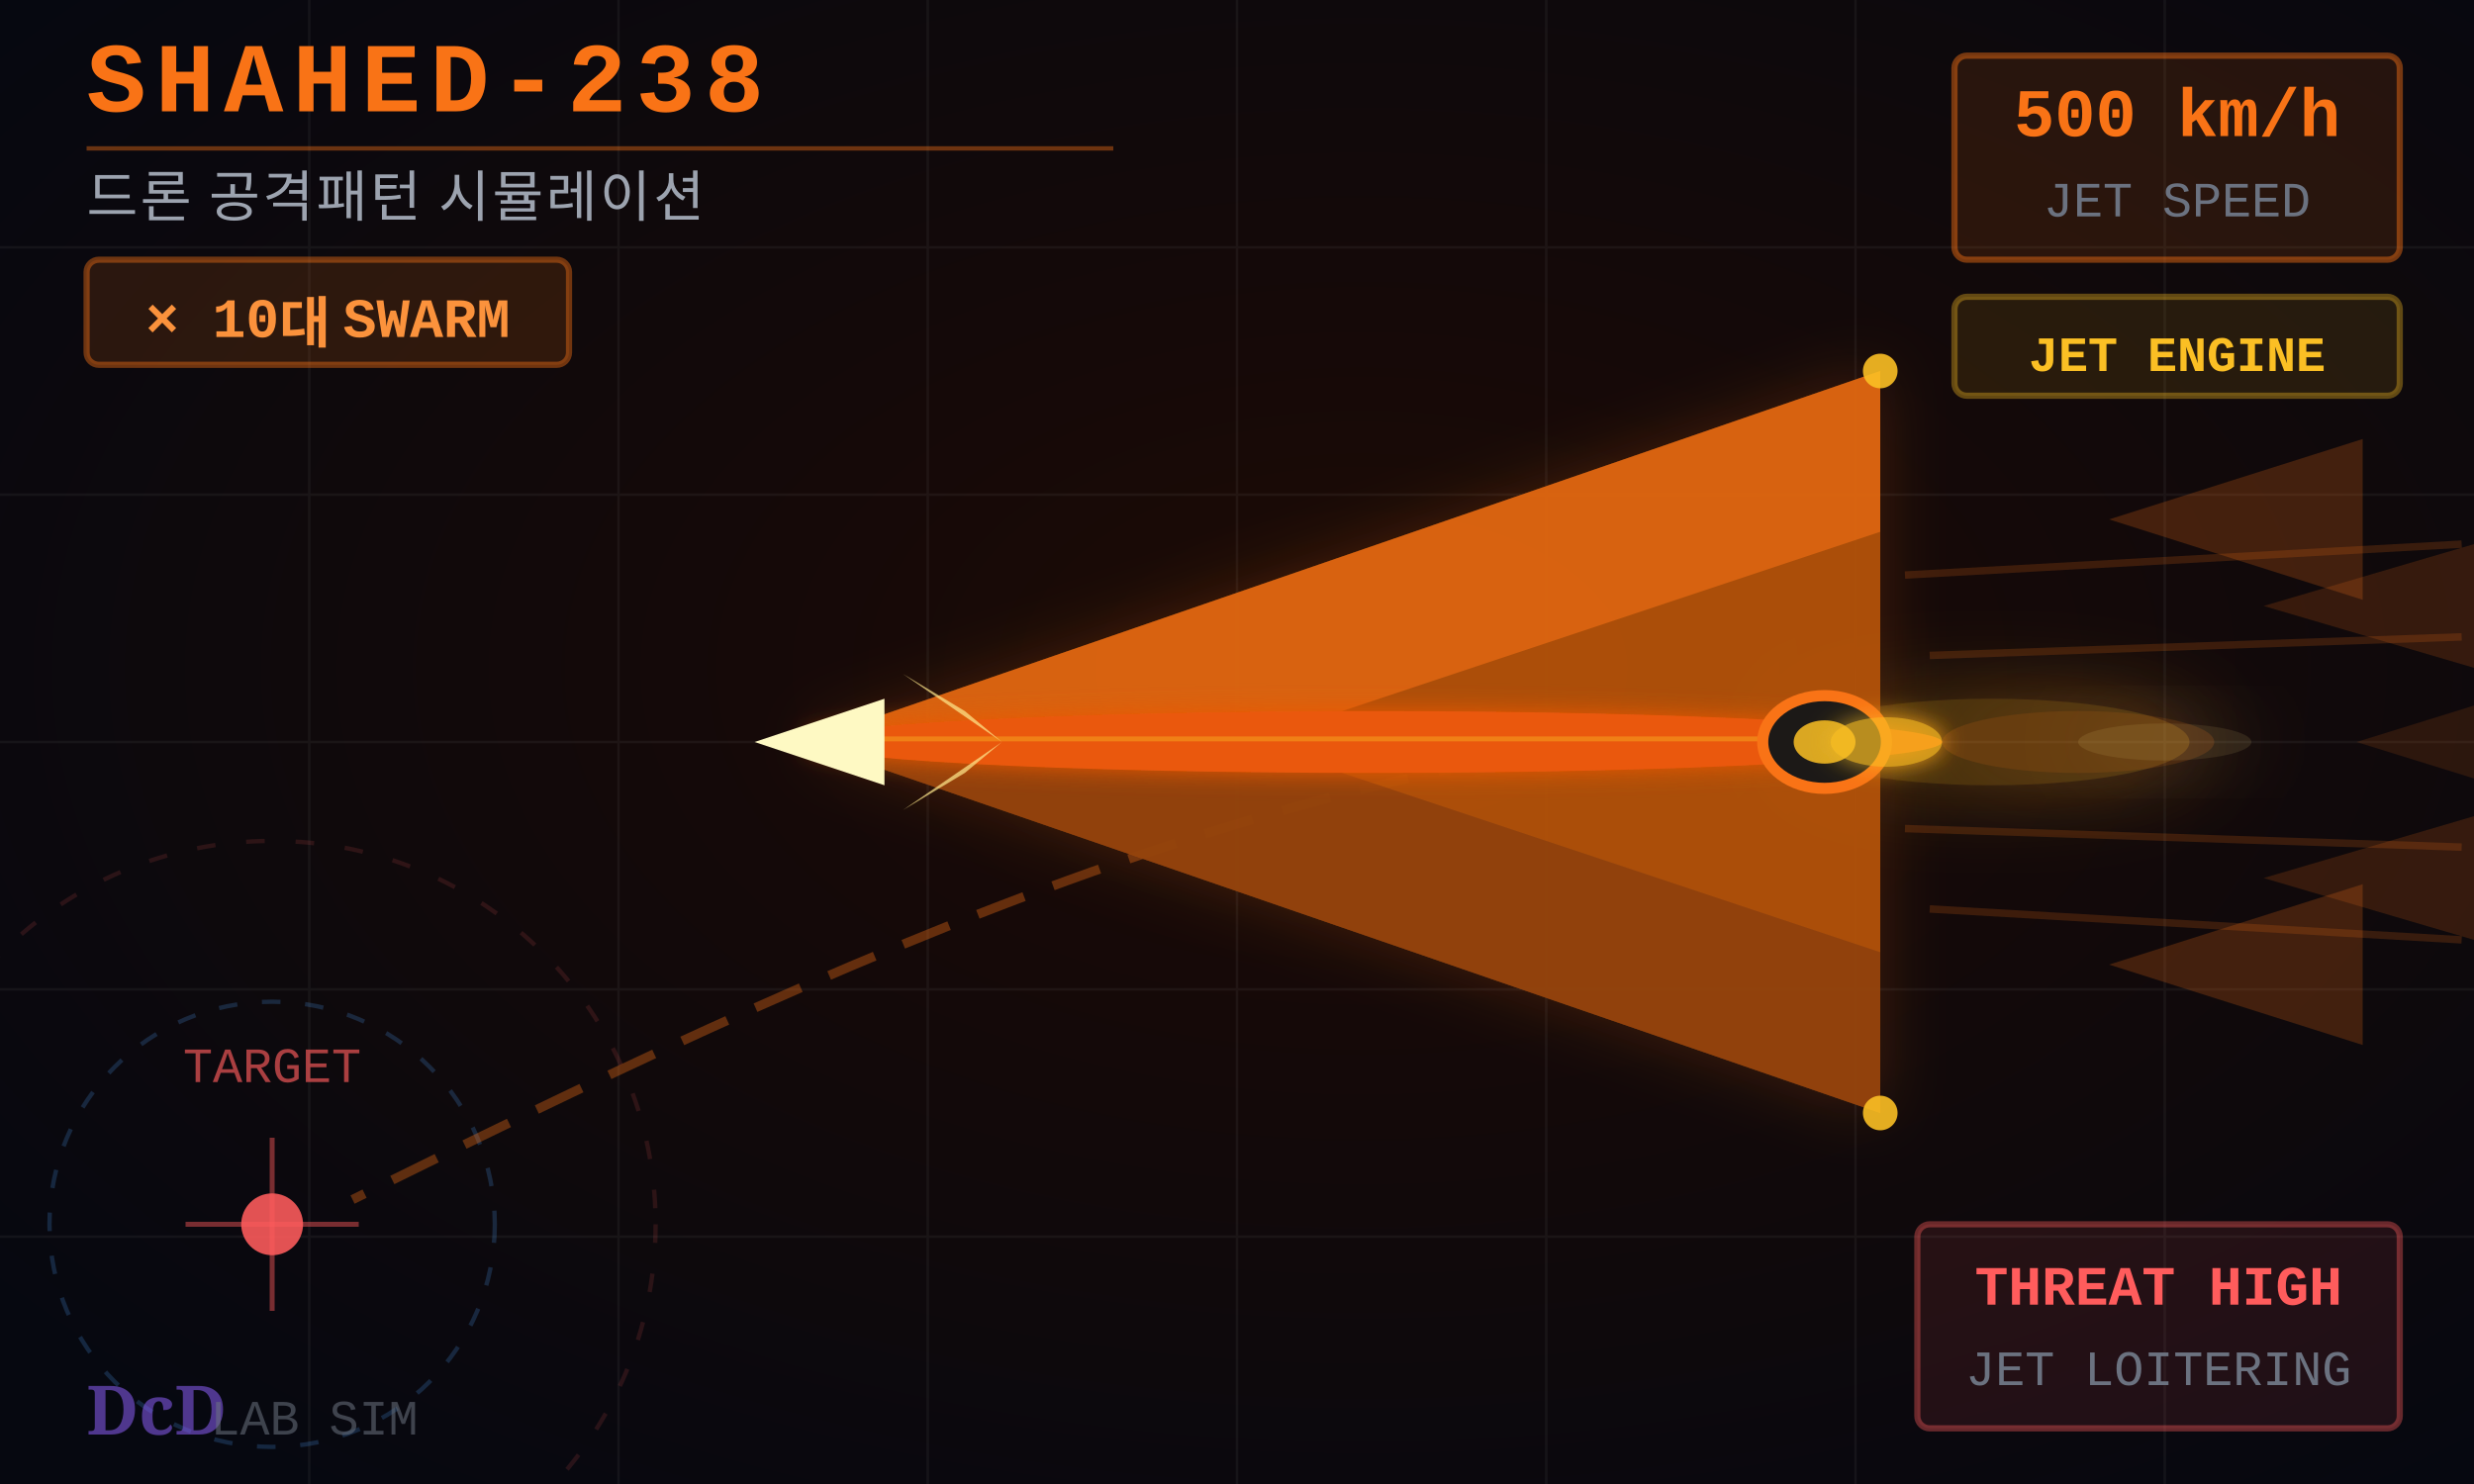
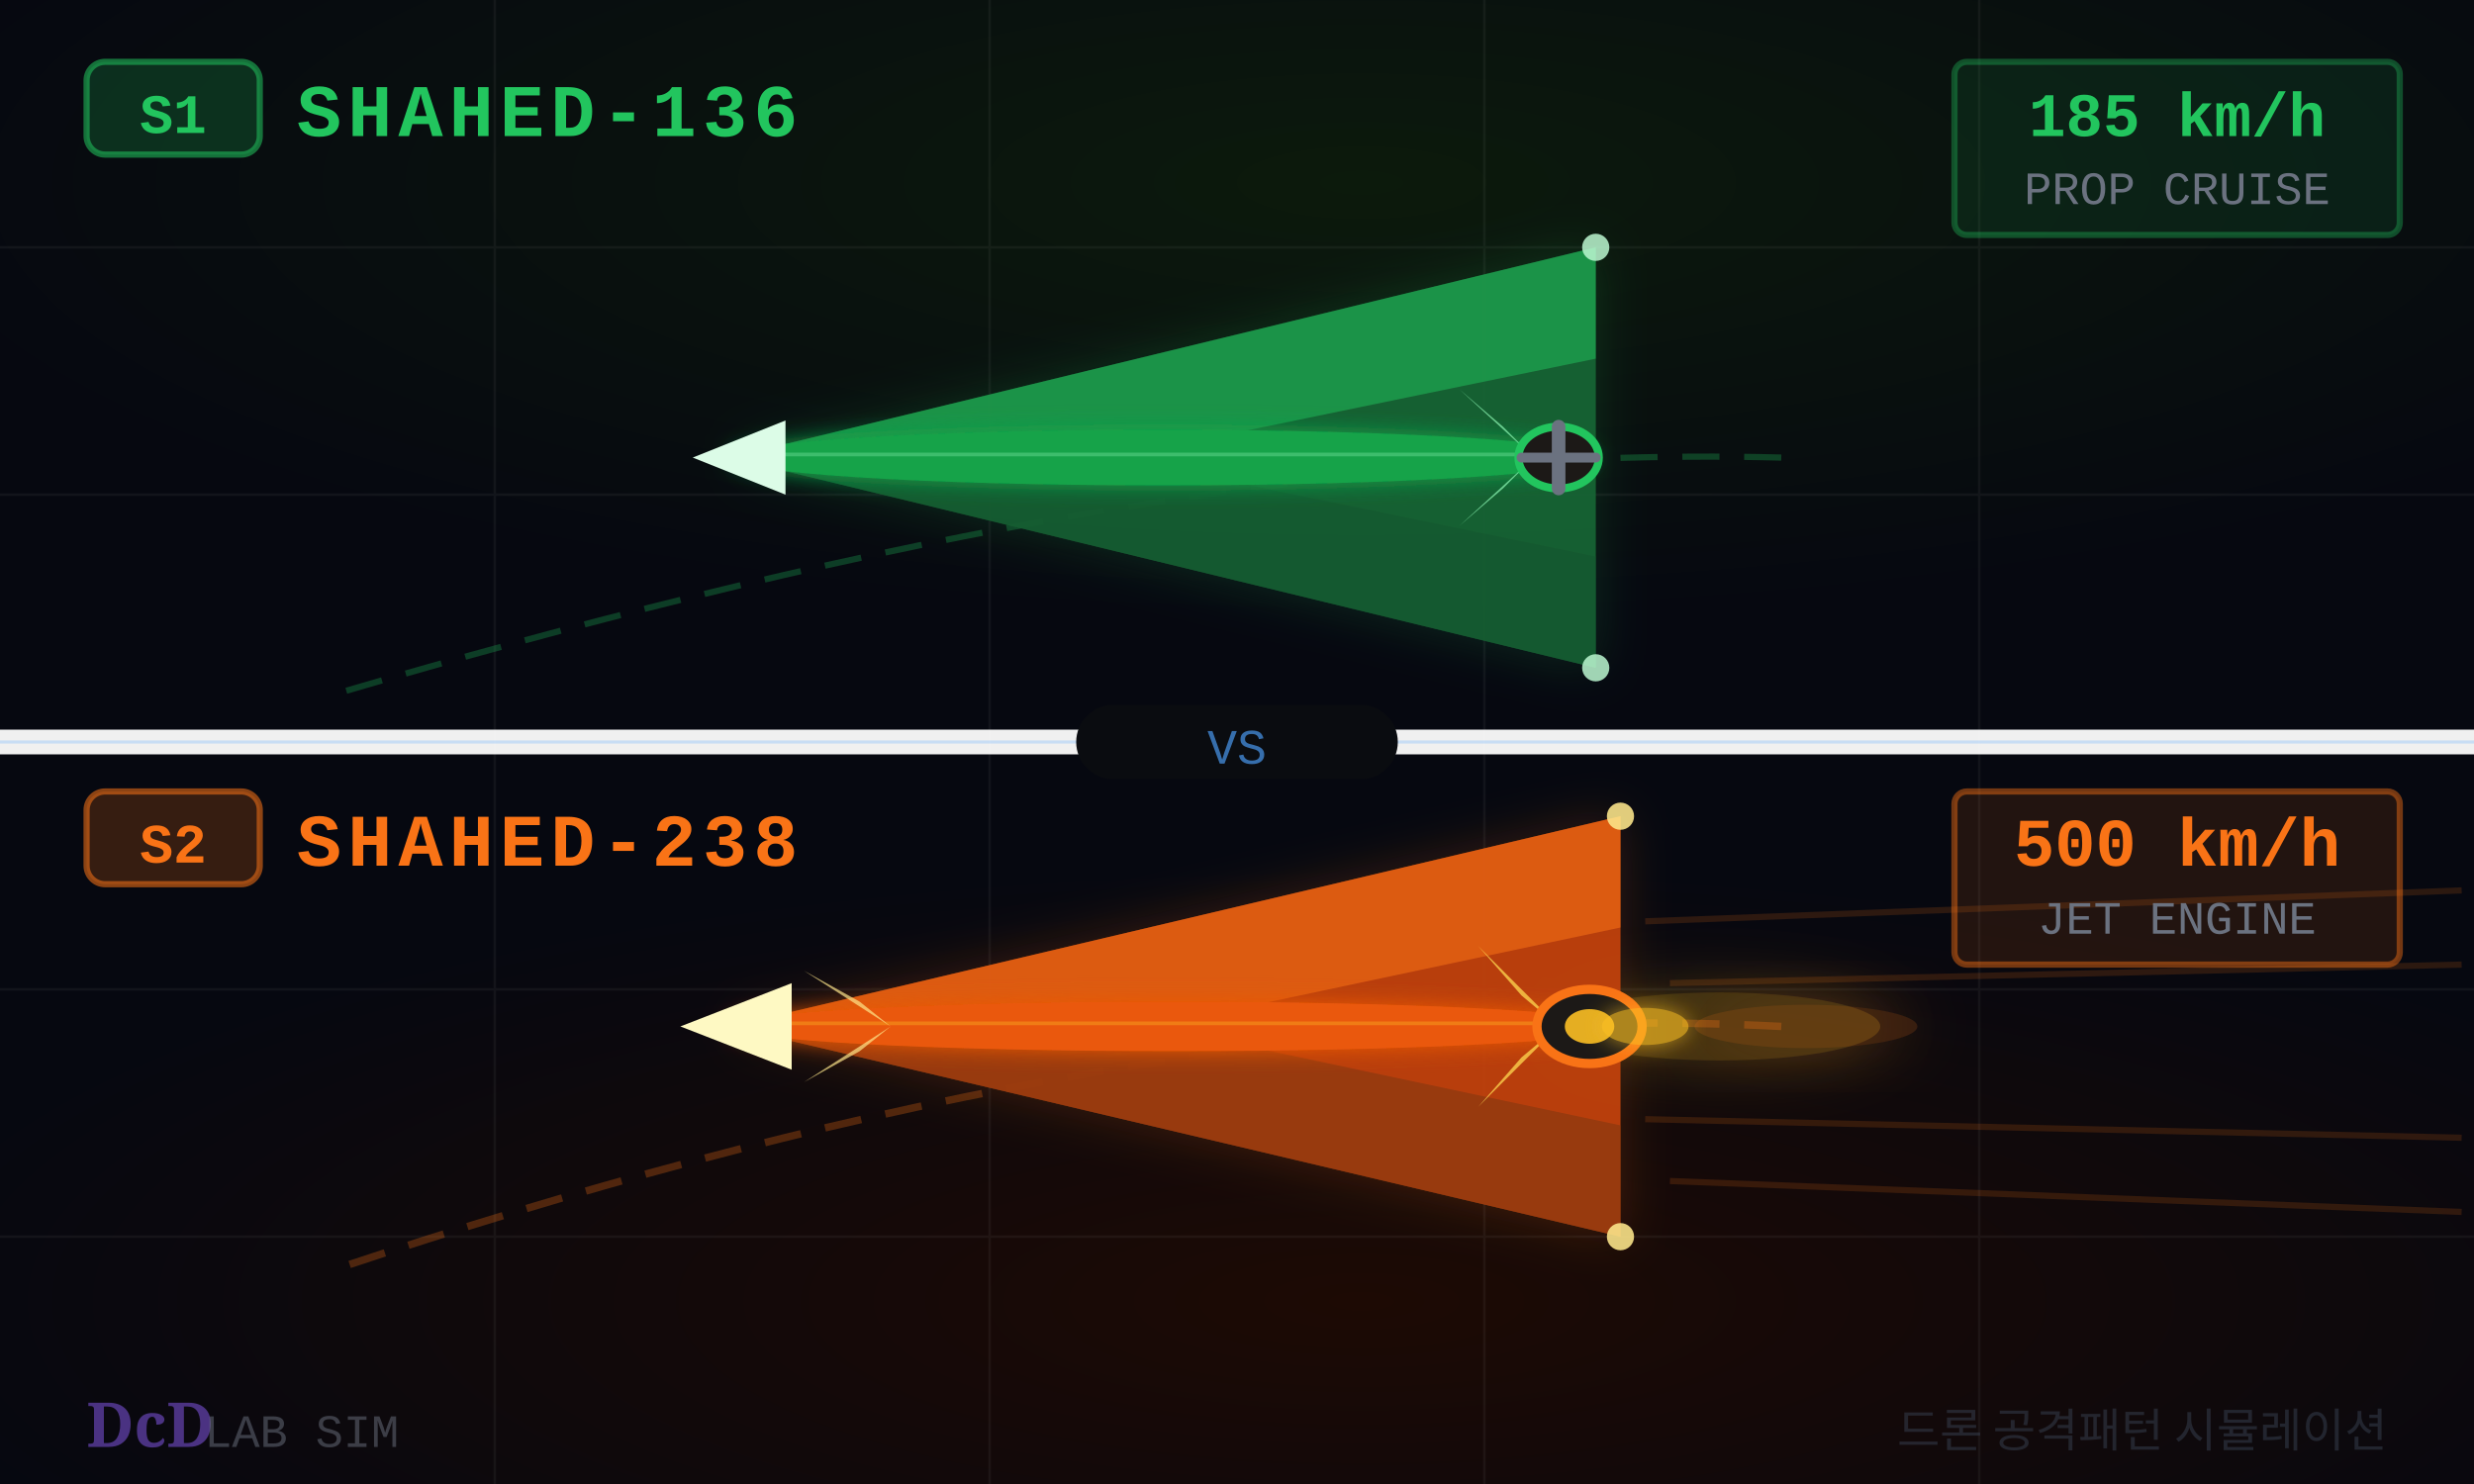
<svg xmlns="http://www.w3.org/2000/svg" viewBox="0 0 400 240" width="400" height="240">
  <defs>
-     <radialGradient id="bg" cx="55%" cy="45%" r="70%">
+     <radialGradient id="bgT" cx="55%" cy="25%" r="60%">
+       <stop offset="0%" stop-color="#0c1a0c" />
+       <stop offset="100%" stop-color="#060810" />
+     </radialGradient>
+     <radialGradient id="bgB" cx="55%" cy="75%" r="60%">
      <stop offset="0%" stop-color="#1d0a04" />
      <stop offset="100%" stop-color="#060810" />
    </radialGradient>
-     <filter id="glow" x="-25%" y="-25%" width="150%" height="150%">
+     <filter id="glow" x="-30%" y="-30%" width="160%" height="160%">
+       <feGaussianBlur in="SourceGraphic" stdDeviation="4" result="b" />
+       <feMerge>
+         <feMergeNode in="b" />
+         <feMergeNode in="SourceGraphic" />
+       </feMerge>
+     </filter>
+     <filter id="sm" x="-20%" y="-80%" width="140%" height="260%">
+       <feGaussianBlur in="SourceGraphic" stdDeviation="1.8" result="b" />
+       <feMerge>
+         <feMergeNode in="b" />
+         <feMergeNode in="SourceGraphic" />
+       </feMerge>
+     </filter>
+     <filter id="jet" x="-60%" y="-100%" width="320%" height="300%">
      <feGaussianBlur in="SourceGraphic" stdDeviation="5" result="b" />
      <feMerge>
        <feMergeNode in="b" />
        <feMergeNode in="SourceGraphic" />
      </feMerge>
    </filter>
-     <filter id="sm" x="-20%" y="-60%" width="140%" height="220%">
-       <feGaussianBlur in="SourceGraphic" stdDeviation="2" result="b" />
-       <feMerge>
-         <feMergeNode in="b" />
-         <feMergeNode in="SourceGraphic" />
-       </feMerge>
-     </filter>
-     <filter id="jet" x="-50%" y="-100%" width="300%" height="300%">
-       <feGaussianBlur in="SourceGraphic" stdDeviation="7" result="b" />
-       <feMerge>
-         <feMergeNode in="b" />
-         <feMergeNode in="SourceGraphic" />
-       </feMerge>
-     </filter>
+     <clipPath id="clipTop">
+       <rect x="0" y="0" width="400" height="118" />
+     </clipPath>
+     <clipPath id="clipBot">
+       <rect x="0" y="122" width="400" height="118" />
+     </clipPath>
  </defs>
-   <rect width="400" height="240" fill="url(#bg)" />
-   <g stroke="#ffffff" stroke-width="0.4" opacity="0.05">
-     <line x1="50" y1="0" x2="50" y2="240" />
-     <line x1="100" y1="0" x2="100" y2="240" />
-     <line x1="150" y1="0" x2="150" y2="240" />
-     <line x1="200" y1="0" x2="200" y2="240" />
-     <line x1="250" y1="0" x2="250" y2="240" />
-     <line x1="300" y1="0" x2="300" y2="240" />
-     <line x1="350" y1="0" x2="350" y2="240" />
+   <rect width="400" height="118" fill="url(#bgT)" />
+   <rect y="122" width="400" height="118" fill="url(#bgB)" />
+   <g stroke="#fff" stroke-width="0.4" opacity="0.05">
+     <line x1="80" y1="0" x2="80" y2="240" />
+     <line x1="160" y1="0" x2="160" y2="240" />
+     <line x1="240" y1="0" x2="240" y2="240" />
+     <line x1="320" y1="0" x2="320" y2="240" />
    <line x1="0" y1="40" x2="400" y2="40" />
    <line x1="0" y1="80" x2="400" y2="80" />
-     <line x1="0" y1="120" x2="400" y2="120" />
    <line x1="0" y1="160" x2="400" y2="160" />
    <line x1="0" y1="200" x2="400" y2="200" />
  </g>
-   <g stroke="#f97316" stroke-width="1.2" opacity="0.18">
-     <line x1="308" y1="93" x2="398" y2="88" />
-     <line x1="312" y1="106" x2="398" y2="103" />
-     <line x1="308" y1="134" x2="398" y2="137" />
-     <line x1="312" y1="147" x2="398" y2="152" />
+   <g clip-path="url(#clipTop)">
+     <path d="M 288,74 C 210,72 130,90 55,112" fill="none" stroke="#22c55e" stroke-width="1" stroke-dasharray="6,4" opacity="0.28" />
+     <polygon points="118,74 258,40 258,108" fill="#22c55e" filter="url(#glow)" opacity="0.18" />
+     <polygon points="118,74 258,40 258,108" fill="#166534" opacity="0.9" />
+     <polygon points="118,74 258,40 258,58 190,72" fill="#22c55e" opacity="0.5" />
+     <polygon points="118,74 258,108 258,90 190,76" fill="#14532d" opacity="0.5" />
+     <ellipse cx="188" cy="74" rx="70" ry="4.5" fill="#16a34a" filter="url(#sm)" />
+     <line x1="124" y1="73.5" x2="255" y2="73.5" stroke="#86efac" stroke-width="0.6" opacity="0.35" />
+     <polygon points="112,74 127,68 127,80" fill="#dcfce7" />
+     <polygon points="248,74 236,63 243,69" fill="#86efac" opacity="0.75" />
+     <polygon points="248,74 236,85 243,79" fill="#86efac" opacity="0.75" />
+     <ellipse cx="252" cy="74" rx="6.5" ry="5" fill="#1c1917" stroke="#22c55e" stroke-width="1.3" />
+     <line x1="252" y1="69" x2="252" y2="79" stroke="#6b7280" stroke-width="2.2" stroke-linecap="round" />
+     <line x1="246" y1="74" x2="258" y2="74" stroke="#6b7280" stroke-width="1.6" stroke-linecap="round" />
+     <circle cx="258" cy="40" r="2.2" fill="#bbf7d0" opacity="0.85" />
+     <circle cx="258" cy="108" r="2.2" fill="#bbf7d0" opacity="0.85" />
+     <rect x="14" y="10" width="28" height="15" rx="3" fill="rgba(34,197,94,0.2)" stroke="rgba(34,197,94,0.55)" stroke-width="1" />
+     <text x="28" y="21.5" text-anchor="middle" fill="#22c55e" font-family="'Courier New',monospace" font-size="9" font-weight="bold">S1</text>
+     <text x="48" y="22" fill="#22c55e" font-family="'Courier New',monospace" font-size="12" font-weight="bold" letter-spacing="1">SHAHED-136</text>
+     <rect x="316" y="10" width="72" height="28" rx="2" fill="rgba(34,197,94,0.1)" stroke="rgba(34,197,94,0.35)" stroke-width="1" />
+     <text x="352" y="22" text-anchor="middle" fill="#22c55e" font-family="'Courier New',monospace" font-size="10" font-weight="bold">185 km/h</text>
+     <text x="352" y="33" text-anchor="middle" fill="#6b7280" font-family="'Courier New',monospace" font-size="7.5">PROP CRUISE</text>
  </g>
-   <circle cx="44" cy="198" r="36" fill="none" stroke="#4fa3ff" stroke-width="0.7" stroke-dasharray="3,4" opacity="0.2" />
-   <circle cx="44" cy="198" r="62" fill="none" stroke="#ff5c5c" stroke-width="0.7" stroke-dasharray="3,5" opacity="0.13" />
-   <circle cx="44" cy="198" r="5" fill="#ff5c5c" opacity="0.88" />
-   <line x1="44" y1="184" x2="44" y2="212" stroke="#ff5c5c" stroke-width="0.8" opacity="0.45" />
-   <line x1="30" y1="198" x2="58" y2="198" stroke="#ff5c5c" stroke-width="0.8" opacity="0.45" />
-   <text x="44" y="175" text-anchor="middle" fill="#ff5c5c" font-family="'Courier New',monospace" font-size="8" opacity="0.65">TARGET</text>
-   <path d="M 305,118 C 220,114 130,158 57,194" fill="none" stroke="#f97316" stroke-width="1.5" stroke-dasharray="8,5" opacity="0.35" />
-   <ellipse cx="322" cy="120" rx="32" ry="7" fill="#fbbf24" filter="url(#jet)" opacity="0.22" />
-   <ellipse cx="336" cy="120" rx="22" ry="5" fill="#f97316" filter="url(#jet)" opacity="0.18" />
-   <ellipse cx="350" cy="120" rx="14" ry="3" fill="#fde68a" filter="url(#jet)" opacity="0.12" />
-   <g fill="#f97316">
-     <g opacity="0.22" transform="translate(358,84)">
-       <polygon points="-17,0 24,-13 24,13" />
+   <line x1="0" y1="120" x2="400" y2="120" stroke="#4fa3ff" stroke-width="0.5" opacity="0.25" />
+   <rect x="174" y="114" width="52" height="12" rx="6" fill="#0a0c10" />
+   <text x="200" y="123.5" text-anchor="middle" fill="#4fa3ff" font-family="'Courier New',monospace" font-size="8" opacity="0.65">VS</text>
+   <g clip-path="url(#clipBot)">
+     <g stroke="#f97316" stroke-width="1" opacity="0.16">
+       <line x1="266" y1="149" x2="398" y2="144" />
+       <line x1="270" y1="159" x2="398" y2="156" />
+       <line x1="266" y1="181" x2="398" y2="184" />
+       <line x1="270" y1="191" x2="398" y2="196" />
    </g>
-     <g opacity="0.17" transform="translate(380,98)">
-       <polygon points="-14,0 20,-10 20,10" />
-     </g>
-     <g opacity="0.22" transform="translate(358,156)">
-       <polygon points="-17,0 24,-13 24,13" />
-     </g>
-     <g opacity="0.17" transform="translate(380,142)">
-       <polygon points="-14,0 20,-10 20,10" />
-     </g>
-     <g opacity="0.13" transform="translate(393,120)">
-       <polygon points="-12,0 17,-9  17,9" />
-     </g>
+     <ellipse cx="278" cy="166" rx="26" ry="5.5" fill="#fbbf24" filter="url(#jet)" opacity="0.22" />
+     <ellipse cx="292" cy="166" rx="18" ry="3.5" fill="#f97316" filter="url(#jet)" opacity="0.18" />
+     <path d="M 288,166 C 210,162 130,180 55,205" fill="none" stroke="#f97316" stroke-width="1.2" stroke-dasharray="6,4" opacity="0.28" />
+     <polygon points="118,166 262,132 262,200" fill="#f97316" filter="url(#glow)" opacity="0.2" />
+     <polygon points="118,166 262,132 262,200" fill="#c2410c" opacity="0.92" />
+     <polygon points="118,166 262,132 262,150 196,164" fill="#f97316" opacity="0.55" />
+     <polygon points="118,166 262,200 262,182 196,168" fill="#78350f" opacity="0.5" />
+     <ellipse cx="190" cy="166" rx="72" ry="4" fill="#ea580c" filter="url(#sm)" />
+     <line x1="126" y1="165.5" x2="260" y2="165.5" stroke="#fbbf24" stroke-width="0.6" opacity="0.35" />
+     <polygon points="110,166 128,159 128,173" fill="#fef9c3" />
+     <polygon points="144,166 130,157 139,162" fill="#fde68a" opacity="0.7" />
+     <polygon points="144,166 130,175 139,170" fill="#fde68a" opacity="0.7" />
+     <polygon points="252,166 239,153 246,161" fill="#fcd34d" opacity="0.78" />
+     <polygon points="252,166 239,179 246,171" fill="#fcd34d" opacity="0.78" />
+     <ellipse cx="257" cy="166" rx="8.5" ry="6" fill="#1c1917" stroke="#f97316" stroke-width="1.5" />
+     <ellipse cx="257" cy="166" rx="4" ry="2.8" fill="#fbbf24" opacity="0.9" />
+     <ellipse cx="266" cy="166" rx="7" ry="3" fill="#fbbf24" filter="url(#sm)" opacity="0.65" />
+     <circle cx="262" cy="132" r="2.2" fill="#fde68a" opacity="0.88" />
+     <circle cx="262" cy="200" r="2.2" fill="#fde68a" opacity="0.88" />
+     <rect x="14" y="128" width="28" height="15" rx="3" fill="rgba(249,115,22,0.2)" stroke="rgba(249,115,22,0.55)" stroke-width="1" />
+     <text x="28" y="139.5" text-anchor="middle" fill="#f97316" font-family="'Courier New',monospace" font-size="9" font-weight="bold">S2</text>
+     <text x="48" y="140" fill="#f97316" font-family="'Courier New',monospace" font-size="12" font-weight="bold" letter-spacing="1">SHAHED-238</text>
+     <rect x="316" y="128" width="72" height="28" rx="2" fill="rgba(249,115,22,0.12)" stroke="rgba(249,115,22,0.45)" stroke-width="1" />
+     <text x="352" y="140" text-anchor="middle" fill="#f97316" font-family="'Courier New',monospace" font-size="11" font-weight="bold">500 km/h</text>
+     <text x="352" y="151" text-anchor="middle" fill="#6b7280" font-family="'Courier New',monospace" font-size="7.5">JET ENGINE</text>
  </g>
-   <polygon points="130,120 304,60 304,180" fill="#f97316" filter="url(#glow)" opacity="0.2" />
-   <polygon points="130,120 304,60 304,180" fill="#b45309" opacity="0.92" />
-   <polygon points="130,120 304,60 304,86 208,118" fill="#f97316" opacity="0.56" />
-   <polygon points="130,120 304,180 304,154 208,122" fill="#78350f" opacity="0.52" />
-   <ellipse cx="222" cy="120" rx="92" ry="5" fill="#ea580c" filter="url(#sm)" />
-   <line x1="138" y1="119.5" x2="302" y2="119.5" stroke="#fbbf24" stroke-width="0.8" opacity="0.38" />
-   <polygon points="122,120 143,113 143,127" fill="#fef9c3" />
-   <polygon points="162,120 146,109 156,115" fill="#fde68a" opacity="0.72" />
-   <polygon points="162,120 146,131 156,125" fill="#fde68a" opacity="0.72" />
-   <polygon points="290,120 274,104 282,112" fill="#fcd34d" opacity="0.80" />
-   <polygon points="290,120 274,136 282,128" fill="#fcd34d" opacity="0.80" />
-   <ellipse cx="295" cy="120" rx="10" ry="7.5" fill="#1c1917" stroke="#f97316" stroke-width="1.8" />
-   <ellipse cx="295" cy="120" rx="5" ry="3.5" fill="#fbbf24" opacity="0.85" />
-   <ellipse cx="305" cy="120" rx="9" ry="4" fill="#fbbf24" filter="url(#sm)" opacity="0.7" />
-   <circle cx="304" cy="60" r="2.8" fill="#fbbf24" opacity="0.9" />
-   <circle cx="304" cy="180" r="2.8" fill="#fbbf24" opacity="0.9" />
-   <text x="14" y="18" fill="#f97316" font-family="'Courier New',monospace" font-size="16" font-weight="bold" letter-spacing="1.5">SHAHED-238</text>
-   <line x1="14" y1="24" x2="180" y2="24" stroke="#f97316" stroke-width="0.7" opacity="0.4" />
-   <text x="14" y="35" fill="#9ca3af" font-family="'Courier New',monospace" font-size="9" letter-spacing="0.4">드론 공격패턴 시뮬레이션</text>
-   <rect x="14" y="42" width="78" height="17" rx="2" fill="rgba(249,115,22,0.14)" stroke="rgba(249,115,22,0.42)" stroke-width="1" />
-   <text x="53" y="54.5" text-anchor="middle" fill="#fb923c" font-family="'Courier New',monospace" font-size="9" font-weight="bold">× 10대  SWARM</text>
-   <rect x="316" y="9" width="72" height="33" rx="2" fill="rgba(249,115,22,0.12)" stroke="rgba(249,115,22,0.45)" stroke-width="1" />
-   <text x="352" y="22" text-anchor="middle" fill="#f97316" font-family="'Courier New',monospace" font-size="11" font-weight="bold">500 km/h</text>
-   <text x="352" y="35" text-anchor="middle" fill="#6b7280" font-family="'Courier New',monospace" font-size="8">JET SPEED</text>
-   <rect x="316" y="48" width="72" height="16" rx="2" fill="rgba(251,191,36,0.1)" stroke="rgba(251,191,36,0.35)" stroke-width="1" />
-   <text x="352" y="60" text-anchor="middle" fill="#fbbf24" font-family="'Courier New',monospace" font-size="8" font-weight="bold">JET ENGINE</text>
-   <rect x="310" y="198" width="78" height="33" rx="2" fill="rgba(255,92,92,0.1)" stroke="rgba(255,92,92,0.38)" stroke-width="1" />
-   <text x="349" y="211" text-anchor="middle" fill="#ff5c5c" font-family="'Courier New',monospace" font-size="9" font-weight="bold">THREAT  HIGH</text>
-   <text x="349" y="224" text-anchor="middle" fill="#6b7280" font-family="'Courier New',monospace" font-size="8">JET LOITERING</text>
-   <text x="14" y="232" fill="#8b5cf6" font-family="serif" font-size="11" font-weight="bold" opacity="0.55">DcD</text>
-   <text x="34" y="232" fill="#6b7280" font-family="'Courier New',monospace" font-size="8" opacity="0.55"> LAB SIM</text>
+   <text x="14" y="234" fill="#8b5cf6" font-family="serif" font-size="10" font-weight="bold" opacity="0.5">DcD</text>
+   <text x="33" y="234" fill="#6b7280" font-family="'Courier New',monospace" font-size="7.5" opacity="0.5"> LAB SIM</text>
+   <text x="386" y="234" text-anchor="end" fill="#374151" font-family="'Courier New',monospace" font-size="7.5" opacity="0.5">드론 공격패턴 시뮬레이션</text>
</svg>
